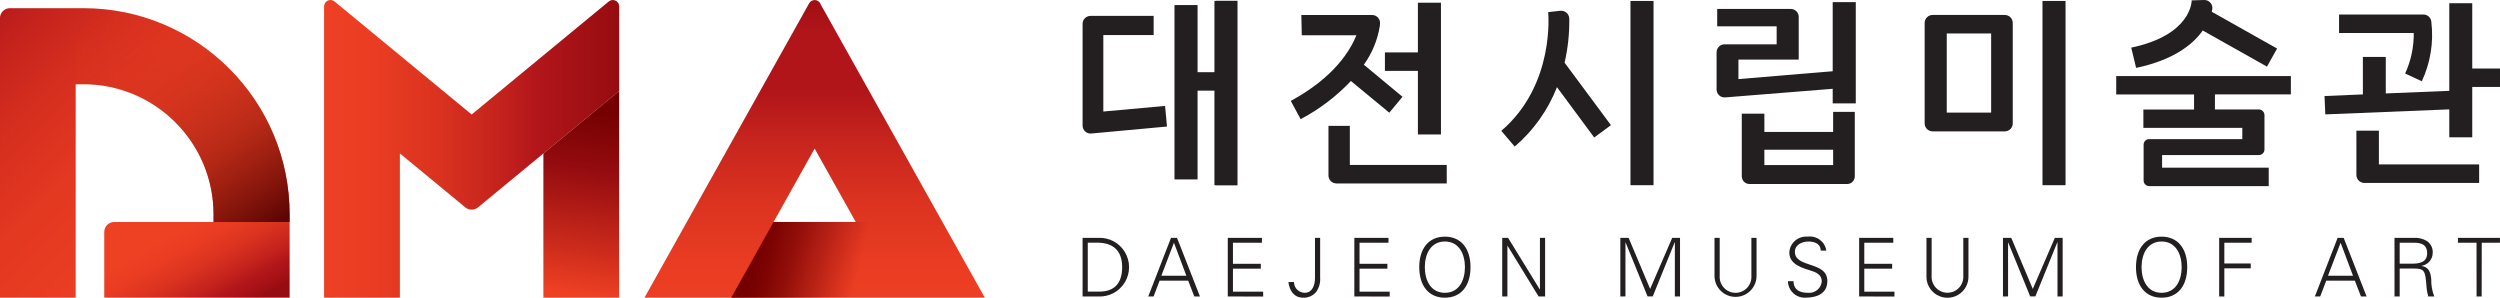
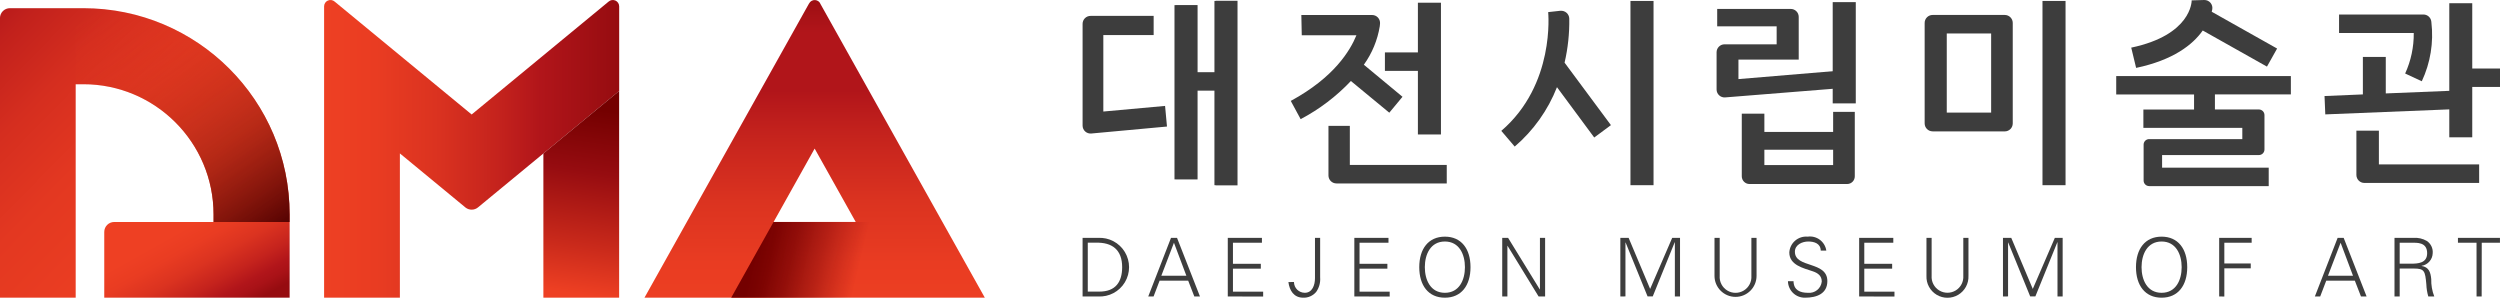
- <svg xmlns="http://www.w3.org/2000/svg" width="255.572" height="30.433" viewBox="0 0 255.572 30.433">
+ <svg xmlns="http://www.w3.org/2000/svg" id="logo" width="255.572" height="30.433" viewBox="0 0 255.572 30.433">
  <defs>
    <linearGradient id="linear-gradient" x1="0.955" y1="1.151" x2="-0.153" y2="0.067" gradientUnits="objectBoundingBox">
      <stop offset="0" stop-color="#ee4023" />
      <stop offset="0.378" stop-color="#eb3e22" />
      <stop offset="0.589" stop-color="#e33821" />
      <stop offset="0.758" stop-color="#d52e1f" />
      <stop offset="0.905" stop-color="#c2211c" />
      <stop offset="1" stop-color="#b1151a" />
    </linearGradient>
    <linearGradient id="linear-gradient-2" x1="0.5" y1="1.068" x2="0.5" y2="-0.038" gradientUnits="objectBoundingBox">
      <stop offset="0" stop-color="#ee4023" />
      <stop offset="0.167" stop-color="#e93c22" />
      <stop offset="0.355" stop-color="#db3320" />
      <stop offset="0.552" stop-color="#c5231d" />
      <stop offset="0.691" stop-color="#b1151a" />
      <stop offset="0.867" stop-color="#b1151a" />
      <stop offset="1" stop-color="#960c10" />
    </linearGradient>
    <linearGradient id="linear-gradient-3" x1="0.96" y1="0.539" x2="0.087" y2="0.477" gradientUnits="objectBoundingBox">
      <stop offset="0" stop-color="#ee4023" stop-opacity="0" />
      <stop offset="0.515" stop-color="#960c10" stop-opacity="0" />
      <stop offset="0.553" stop-color="#920a0e" stop-opacity="0.114" />
      <stop offset="0.694" stop-color="#850608" stop-opacity="0.494" />
      <stop offset="0.821" stop-color="#7b0203" stop-opacity="0.769" />
      <stop offset="0.927" stop-color="#760000" stop-opacity="0.937" />
      <stop offset="1" stop-color="#740000" />
    </linearGradient>
    <linearGradient id="linear-gradient-4" x1="0.023" y1="0.151" x2="0.966" y2="0.841" gradientUnits="objectBoundingBox">
      <stop offset="0.248" stop-color="#ee4023" />
      <stop offset="0.392" stop-color="#e93c22" />
      <stop offset="0.554" stop-color="#db3320" />
      <stop offset="0.723" stop-color="#c5231d" />
      <stop offset="0.842" stop-color="#b1151a" />
      <stop offset="0.906" stop-color="#a91217" />
      <stop offset="0.998" stop-color="#960c10" />
      <stop offset="1" stop-color="#960c10" />
    </linearGradient>
    <linearGradient id="linear-gradient-5" y1="0.5" x2="1" y2="0.5" gradientUnits="objectBoundingBox">
      <stop offset="0" stop-color="#ee4023" />
      <stop offset="0.177" stop-color="#e93c22" />
      <stop offset="0.377" stop-color="#db3320" />
      <stop offset="0.586" stop-color="#c5231d" />
      <stop offset="0.733" stop-color="#b1151a" />
      <stop offset="1" stop-color="#960c10" />
    </linearGradient>
    <linearGradient id="linear-gradient-6" x1="0.482" y1="0.985" x2="0.53" y2="0.078" gradientUnits="objectBoundingBox">
      <stop offset="0" stop-color="#ee4023" />
      <stop offset="0.259" stop-color="#ca2a1b" />
      <stop offset="0.661" stop-color="#960c10" />
      <stop offset="1" stop-color="#740000" />
    </linearGradient>
    <linearGradient id="linear-gradient-7" x1="0.13" y1="-0.021" x2="0.988" y2="1.208" gradientUnits="objectBoundingBox">
      <stop offset="0" stop-color="#ee4023" stop-opacity="0" />
      <stop offset="0.208" stop-color="#d4351d" stop-opacity="0.165" />
      <stop offset="0.591" stop-color="#901a0e" stop-opacity="0.592" />
      <stop offset="0.903" stop-color="#500000" />
      <stop offset="1" stop-color="#500000" />
    </linearGradient>
  </defs>
-   <g id="logo" transform="translate(-50 -29.813)">
-     <g id="그룹_9" data-name="그룹 9" transform="translate(-400.286 -140.194)">
-       <g id="그룹_2" data-name="그룹 2" transform="translate(625.769 170.225)">
-         <rect id="사각형_2" data-name="사각형 2" width="2.359" height="10.351" transform="translate(11.872)" fill="#231f20" />
-         <g id="그룹_1" data-name="그룹 1" transform="translate(0 0.693)">
-           <path id="패스_1" data-name="패스 1" d="M649.3,177.388l-10.289.859v-1.993h6.162v-4.37a.816.816,0,0,0-.821-.81h-7.513v1.781h6.078v1.837h-5.328a.816.816,0,0,0-.813.811v3.8a.813.813,0,0,0,.877.817l11.776-.943Z" transform="translate(-636.775 -171.073)" fill="#231f20" />
-           <path id="패스_2" data-name="패스 2" d="M649.129,185.435H642.1v-1.869H639.79v6.405a.79.79,0,0,0,.785.79h9.987a.783.783,0,0,0,.781-.79v-6.588h-2.213Zm-7.03,1.82h7.03v1.566H642.1Z" transform="translate(-637.213 -172.86)" fill="#231f20" />
-         </g>
-       </g>
-       <path id="패스_3" data-name="패스 3" d="M662.474,183.7h7.376a.817.817,0,0,0,.815-.813V172.611a.815.815,0,0,0-.815-.815h-7.376a.813.813,0,0,0-.815.815v10.272a.815.815,0,0,0,.815.813m1.445-10.008h4.537v8.091h-4.537Z" transform="translate(-14.618 -0.26)" fill="#231f20" />
-       <g id="그룹_4" data-name="그룹 4" transform="translate(603.762 170.104)">
-         <g id="그룹_3" data-name="그룹 3" transform="translate(0 0.999)">
-           <path id="패스_4" data-name="패스 4" d="M617.076,171.294l-1.252.138c0,.072.735,7.4-4.793,12.14l1.371,1.606a15.4,15.4,0,0,0,4.321-6.072l3.808,5.145,1.708-1.265L617.5,176.6a18.535,18.535,0,0,0,.48-4.5.82.82,0,0,0-.9-.8" transform="translate(-611.031 -171.29)" fill="#231f20" />
-         </g>
-         <rect id="사각형_3" data-name="사각형 3" width="2.359" height="18.835" transform="translate(13.204)" fill="#231f20" />
-       </g>
-       <g id="그룹_5" data-name="그룹 5" transform="translate(560.959 170.087)">
-         <path id="패스_5" data-name="패스 5" d="M563.078,181.685V173.87h5.144v-1.962h-6.448a.81.81,0,0,0-.816.811v10.4a.812.812,0,0,0,.884.813l7.743-.713-.195-2.108Z" transform="translate(-560.959 -170.363)" fill="#231f20" />
-         <path id="패스_6" data-name="패스 6" d="M576.151,170.1v.018h-.119V177.4h-1.724v-6.856H574.3v-.006h-2.221v.006h-.132v17.814h.132v.005H574.3v-.005h.007v-9.071h1.724v9.664h.119v.018h2.241V170.1Z" transform="translate(-562.554 -170.1)" fill="#231f20" />
-       </g>
-       <g id="그룹_6" data-name="그룹 6" transform="translate(582.239 170.284)">
-         <path id="패스_7" data-name="패스 7" d="M592,178.547l3.926,3.241,1.35-1.627-3.951-3.277a9.325,9.325,0,0,0,1.629-3.938l.024-.262a.813.813,0,0,0-.815-.884h-7.228l.042,2.07h5.59c-.638,1.557-2.264,4.3-6.713,6.713l1.009,1.864a19.694,19.694,0,0,0,5.138-3.9" transform="translate(-585.853 -170.544)" fill="#231f20" />
-         <path id="패스_8" data-name="패스 8" d="M592.546,189.056v-4h-2.185v5.072a.814.814,0,0,0,.815.816h11.278v-1.89Z" transform="translate(-586.507 -172.469)" fill="#231f20" />
-         <path id="패스_9" data-name="패스 9" d="M600.579,170.331h-.094v5.081h-3.372V177.3h3.372V183.8h2.357V170.331Z" transform="translate(-587.488 -170.331)" fill="#231f20" />
-       </g>
-       <rect id="사각형_4" data-name="사각형 4" width="2.357" height="18.835" transform="translate(659.087 170.104)" fill="#231f20" />
-       <g id="그룹_7" data-name="그룹 7" transform="translate(666.624 170.007)">
-         <path id="패스_10" data-name="패스 10" d="M693.678,173.126l6.562,3.691,1.036-1.848-6.683-3.76c.019-.074.034-.148.05-.217a.815.815,0,0,0-.816-.985l-1.283.037c0,.144-.053,3.542-6.18,4.833l.5,2.071c3.793-.8,5.792-2.37,6.81-3.822" transform="translate(-684.829 -170.007)" fill="#231f20" />
-         <path id="패스_11" data-name="패스 11" d="M702.423,180.979V179.1H684.568v1.882h7.958v1.542h-5.181V184.4h10.114v1.147h-9.522a.564.564,0,0,0-.568.571v3.66a.568.568,0,0,0,.568.574h12.221v-1.884h-10.9v-1.289h9.894a.571.571,0,0,0,.572-.573v-3.517a.574.574,0,0,0-.572-.571h-4.493v-1.542Z" transform="translate(-684.568 -171.327)" fill="#231f20" />
-       </g>
-       <g id="그룹_8" data-name="그룹 8" transform="translate(687.916 170.337)">
-         <path id="패스_12" data-name="패스 12" d="M717.976,177.774l1.7.793a11.128,11.128,0,0,0,.98-6.035l-.014-.116a.81.81,0,0,0-.806-.674h-8.618v1.888h7.637a9.723,9.723,0,0,1-.88,4.144" transform="translate(-709.729 -170.589)" fill="#231f20" />
-         <path id="패스_13" data-name="패스 13" d="M722.475,180.272l-6.734.275v-3.731H713.4v3.832l-3.92.165.078,1.877,12.993-.525Z" transform="translate(-709.476 -171.326)" fill="#231f20" />
-         <path id="패스_14" data-name="패스 14" d="M726.747,177.068v-6.675H724.4V184.1h2.347V178.95h2.837v-1.882Z" transform="translate(-711.642 -170.393)" fill="#231f20" />
-         <path id="패스_15" data-name="패스 15" d="M715.591,185.632h-2.3v4.53a.818.818,0,0,0,.811.815h11.738v-1.893H715.591Z" transform="translate(-710.03 -172.605)" fill="#231f20" />
+   <g id="그룹_9" data-name="그룹 9" transform="translate(110.673)">
+     <g id="그룹_2" data-name="그룹 2" transform="translate(64.81 0.218)">
+       <rect id="사각형_2" data-name="사각형 2" width="2.359" height="10.351" transform="translate(11.872)" fill="#3d3d3d" />
+       <g id="그룹_1" data-name="그룹 1" transform="translate(0 0.693)">
+         <path id="패스_1" data-name="패스 1" d="M649.3,177.388l-10.289.859v-1.993h6.162v-4.37a.816.816,0,0,0-.821-.81h-7.513v1.781h6.078v1.837h-5.328a.816.816,0,0,0-.813.811v3.8a.813.813,0,0,0,.877.817l11.776-.943Z" transform="translate(-636.775 -171.073)" fill="#3d3d3d" />
+         <path id="패스_2" data-name="패스 2" d="M649.129,185.435H642.1v-1.869H639.79v6.405a.79.79,0,0,0,.785.79h9.987a.783.783,0,0,0,.781-.79v-6.588h-2.213Zm-7.03,1.82h7.03v1.566H642.1Z" transform="translate(-637.213 -172.86)" fill="#3d3d3d" />
      </g>
    </g>
-     <g id="그룹_10" data-name="그룹 10" transform="translate(-400.129 -144.298)">
-       <path id="패스_16" data-name="패스 16" d="M562.388,198.45a3,3,0,1,1,0,5.991H560.8V198.45Zm.131,5.493c1.651,0,2.327-.987,2.327-2.5,0-1.767-1.017-2.548-2.685-2.5h-.83v5Z" transform="translate(0 -0.022)" fill="#231f20" />
-       <path id="패스_17" data-name="패스 17" d="M568.66,204.441l2.327-5.991h.617l2.344,5.991h-.578l-.627-1.619h-2.92l-.618,1.619Zm3.9-2.117-1.271-3.377-1.292,3.377Z" transform="translate(-1.148 -0.022)" fill="#231f20" />
-       <path id="패스_18" data-name="패스 18" d="M578.183,204.441V198.45h3.491v.5h-2.962v2.15h2.849v.5h-2.849v2.348H581.8v.5Z" transform="translate(-2.54 -0.022)" fill="#231f20" />
-       <path id="패스_19" data-name="패스 19" d="M586.01,202.964a1.109,1.109,0,0,0,1.113,1.1c.749,0,1.036-.769,1.036-1.494V198.45h.528v4.04a2.252,2.252,0,0,1-.406,1.486,1.651,1.651,0,0,1-1.329.59c-.949,0-1.4-.731-1.511-1.6Z" transform="translate(-3.601 -0.022)" fill="#231f20" />
-       <path id="패스_20" data-name="패스 20" d="M593.335,204.441V198.45h3.491v.5h-2.959v2.15h2.846v.5h-2.846v2.348h3.082v.5Z" transform="translate(-4.754 -0.022)" fill="#231f20" />
-       <path id="패스_21" data-name="패스 21" d="M603.728,204.544c-1.685,0-2.62-1.254-2.62-3.121s.935-3.12,2.62-3.12,2.62,1.253,2.62,3.12S605.413,204.544,603.728,204.544Zm0-.5c1.466,0,2.05-1.311,2.05-2.621s-.584-2.623-2.05-2.623-2.05,1.312-2.05,2.623S602.262,204.044,603.728,204.044Z" transform="translate(-5.89 0)" fill="#231f20" />
-       <path id="패스_22" data-name="패스 22" d="M611.042,198.45h.6l3.238,5.268h.017V198.45h.529v5.991h-.666l-3.174-5.178h-.016v5.178h-.528Z" transform="translate(-7.342 -0.022)" fill="#231f20" />
-       <path id="패스_23" data-name="패스 23" d="M625.184,204.441V198.45h.846l2.2,5.219,2.255-5.219h.8v5.991h-.528V198.9h-.016l-2.245,5.536h-.529l-2.244-5.51h-.017v5.51Z" transform="translate(-9.409 -0.022)" fill="#231f20" />
-       <path id="패스_24" data-name="패스 24" d="M636.989,198.45v3.874a1.624,1.624,0,1,0,3.239,0V198.45h.529v3.882a2.15,2.15,0,1,1-4.3,0V198.45Z" transform="translate(-11.057 -0.022)" fill="#231f20" />
-       <path id="패스_25" data-name="패스 25" d="M647,204.544a1.715,1.715,0,0,1-1.75-1.685h.57c.015.92.682,1.185,1.471,1.185a1.291,1.291,0,0,0,1.416-1.153c0-.6-.422-.879-.918-1.045-.953-.324-2.4-.63-2.4-1.925a1.721,1.721,0,0,1,1.871-1.618,1.693,1.693,0,0,1,1.913,1.428h-.57c-.016-.739-.677-.931-1.277-.931s-1.366.316-1.366,1.048c0,1.7,3.318.928,3.318,3C649.278,204.144,648.179,204.544,647,204.544Z" transform="translate(-12.342 0)" fill="#231f20" />
-       <path id="패스_26" data-name="패스 26" d="M653.775,204.441V198.45h3.491v.5H654.3v2.15h2.848v.5H654.3v2.348h3.085v.5Z" transform="translate(-13.587 -0.022)" fill="#231f20" />
-       <path id="패스_27" data-name="패스 27" d="M662.362,198.45v3.874a1.623,1.623,0,1,0,3.238,0V198.45h.528v3.882a2.149,2.149,0,1,1-4.294,0V198.45Z" transform="translate(-14.765 -0.022)" fill="#231f20" />
-       <path id="패스_28" data-name="패스 28" d="M670.994,204.441V198.45h.848l2.2,5.219,2.254-5.219h.8v5.991h-.528V198.9h-.017l-2.245,5.536h-.529l-2.245-5.51h-.017v5.51Z" transform="translate(-16.104 -0.022)" fill="#231f20" />
-       <path id="패스_29" data-name="패스 29" d="M689.538,204.544c-1.684,0-2.62-1.254-2.62-3.121s.936-3.12,2.62-3.12,2.62,1.253,2.62,3.12S691.222,204.544,689.538,204.544Zm0-.5c1.466,0,2.051-1.311,2.051-2.621S691,198.8,689.538,198.8s-2.05,1.312-2.05,2.623S688.075,204.044,689.538,204.044Z" transform="translate(-18.431 0)" fill="#231f20" />
-       <path id="패스_30" data-name="패스 30" d="M696.88,204.441V198.45h3.32v.5h-2.793v2.116h2.7v.5h-2.7v2.88Z" transform="translate(-19.887 -0.022)" fill="#231f20" />
-       <path id="패스_31" data-name="패스 31" d="M708.336,204.441l2.327-5.991h.619l2.343,5.991h-.576l-.628-1.619H709.5l-.619,1.619Zm3.9-2.117-1.268-3.377-1.293,3.377Z" transform="translate(-21.561 -0.022)" fill="#231f20" />
-       <path id="패스_32" data-name="패스 32" d="M718.4,204.441h-.531V198.45h1.921a2.375,2.375,0,0,1,1.385.315,1.365,1.365,0,0,1,.6,1.253,1.341,1.341,0,0,1-1.134,1.288v.014c.749.125.913.639.985,1.337a4.532,4.532,0,0,0,.31,1.784h-.611a4.982,4.982,0,0,1-.2-1.244c-.122-1.37-.2-1.611-1.269-1.611H718.4Zm1.13-3.352c.748,0,1.677-.051,1.677-1.071,0-1.154-1.06-1.071-1.62-1.071H718.4v2.141Z" transform="translate(-22.954 -0.022)" fill="#231f20" />
-       <path id="패스_33" data-name="패스 33" d="M727.367,198.947h-1.9v-.5h4.295v.5H727.9l-.009,5.494h-.521Z" transform="translate(-24.065 -0.022)" fill="#231f20" />
+     <path id="패스_3" data-name="패스 3" d="M662.474,183.7h7.376a.817.817,0,0,0,.815-.813V172.611a.815.815,0,0,0-.815-.815h-7.376a.813.813,0,0,0-.815.815v10.272a.815.815,0,0,0,.815.813m1.445-10.008h4.537v8.091h-4.537Z" transform="translate(-575.577 -170.267)" fill="#3d3d3d" />
+     <g id="그룹_4" data-name="그룹 4" transform="translate(42.803 0.097)">
+       <g id="그룹_3" data-name="그룹 3" transform="translate(0 0.999)">
+         <path id="패스_4" data-name="패스 4" d="M617.076,171.294l-1.252.138c0,.072.735,7.4-4.793,12.14l1.371,1.606a15.4,15.4,0,0,0,4.321-6.072l3.808,5.145,1.708-1.265L617.5,176.6a18.535,18.535,0,0,0,.48-4.5.82.82,0,0,0-.9-.8" transform="translate(-611.031 -171.29)" fill="#3d3d3d" />
+       </g>
+       <rect id="사각형_3" data-name="사각형 3" width="2.359" height="18.835" transform="translate(13.204)" fill="#3d3d3d" />
    </g>
-     <g id="그룹_13" data-name="그룹 13" transform="translate(-369.286 -139.266)">
-       <path id="패스_34" data-name="패스 34" d="M427.811,170.16H420.3a1.018,1.018,0,0,0-1.018,1.017v28.58h7.742V177.935h.784a13.307,13.307,0,0,1,13.308,13.307v.775h7.775v-.775A21.081,21.081,0,0,0,427.811,170.16Z" transform="translate(0 -0.245)" fill="url(#linear-gradient)" />
-       <path id="패스_35" data-name="패스 35" d="M534.983,191.772,522.53,169.514a.641.641,0,0,0-1.18-.07l0-.01-16.828,30.08h8.87l8.528-15.244,4.2,7.5H517.72l-4.331,7.742h25.928Z" transform="translate(-19.354 -0.002)" fill="url(#linear-gradient-2)" />
-       <g id="그룹_11" data-name="그룹 11" transform="translate(494.034 191.771)">
-         <path id="패스_36" data-name="패스 36" d="M520.326,198.437l-4.331,7.741h25.928l-4.333-7.741Z" transform="translate(-515.994 -198.437)" fill="url(#linear-gradient-3)" />
-       </g>
-       <g id="그룹_12" data-name="그룹 12" transform="translate(429.944 191.772)">
-         <path id="패스_37" data-name="패스 37" d="M433.075,206.179h18.95v-7.74H434.093a1.018,1.018,0,0,0-1.018,1.019Z" transform="translate(-433.075 -198.439)" fill="url(#linear-gradient-4)" />
-       </g>
-       <path id="패스_38" data-name="패스 38" d="M492.319,178.379v-8.647a.651.651,0,0,0-1.086-.486v0l-13.995,11.537-14-11.537v0a.65.65,0,0,0-1.085.485v29.781H469.9v-14.75l6.731,5.55a1.018,1.018,0,0,0,.611.2,1,1,0,0,0,.638-.227Z" transform="translate(-9.735 0)" fill="url(#linear-gradient-5)" />
-       <path id="패스_39" data-name="패스 39" d="M498.9,202.244V181.111l-7.744,6.385v14.748Z" transform="translate(-16.321 -2.732)" fill="url(#linear-gradient-6)" />
-       <path id="패스_40" data-name="패스 40" d="M429.3,170.16h.785a21.082,21.082,0,0,1,21.083,21.082v.775h-7.775v-.775a13.307,13.307,0,0,0-13.308-13.307H429.3Z" transform="translate(-2.274 -0.245)" fill="url(#linear-gradient-7)" />
+     <g id="그룹_5" data-name="그룹 5" transform="translate(0 0.08)">
+       <path id="패스_5" data-name="패스 5" d="M563.078,181.685V173.87h5.144v-1.962h-6.448a.81.81,0,0,0-.816.811v10.4a.812.812,0,0,0,.884.813l7.743-.713-.195-2.108Z" transform="translate(-560.959 -170.363)" fill="#3d3d3d" />
+       <path id="패스_6" data-name="패스 6" d="M576.151,170.1v.018h-.119V177.4h-1.724v-6.856H574.3v-.006h-2.221v.006h-.132v17.814h.132v.005H574.3v-.005h.007v-9.071h1.724v9.664h.119v.018h2.241V170.1Z" transform="translate(-562.554 -170.1)" fill="#3d3d3d" />
+     </g>
+     <g id="그룹_6" data-name="그룹 6" transform="translate(21.28 0.277)">
+       <path id="패스_7" data-name="패스 7" d="M592,178.547l3.926,3.241,1.35-1.627-3.951-3.277a9.325,9.325,0,0,0,1.629-3.938l.024-.262a.813.813,0,0,0-.815-.884h-7.228l.042,2.07h5.59c-.638,1.557-2.264,4.3-6.713,6.713l1.009,1.864a19.694,19.694,0,0,0,5.138-3.9" transform="translate(-585.853 -170.544)" fill="#3d3d3d" />
+       <path id="패스_8" data-name="패스 8" d="M592.546,189.056v-4h-2.185v5.072a.814.814,0,0,0,.815.816h11.278v-1.89Z" transform="translate(-586.507 -172.469)" fill="#3d3d3d" />
+       <path id="패스_9" data-name="패스 9" d="M600.579,170.331h-.094v5.081h-3.372V177.3h3.372V183.8h2.357V170.331Z" transform="translate(-587.488 -170.331)" fill="#3d3d3d" />
+     </g>
+     <rect id="사각형_4" data-name="사각형 4" width="2.357" height="18.835" transform="translate(98.128 0.097)" fill="#3d3d3d" />
+     <g id="그룹_7" data-name="그룹 7" transform="translate(105.665)">
+       <path id="패스_10" data-name="패스 10" d="M693.678,173.126l6.562,3.691,1.036-1.848-6.683-3.76c.019-.074.034-.148.05-.217a.815.815,0,0,0-.816-.985l-1.283.037c0,.144-.053,3.542-6.18,4.833l.5,2.071c3.793-.8,5.792-2.37,6.81-3.822" transform="translate(-684.829 -170.007)" fill="#3d3d3d" />
+       <path id="패스_11" data-name="패스 11" d="M702.423,180.979V179.1H684.568v1.882h7.958v1.542h-5.181V184.4h10.114v1.147h-9.522a.564.564,0,0,0-.568.571v3.66a.568.568,0,0,0,.568.574h12.221v-1.884h-10.9v-1.289h9.894a.571.571,0,0,0,.572-.573v-3.517a.574.574,0,0,0-.572-.571h-4.493v-1.542Z" transform="translate(-684.568 -171.327)" fill="#3d3d3d" />
+     </g>
+     <g id="그룹_8" data-name="그룹 8" transform="translate(126.957 0.33)">
+       <path id="패스_12" data-name="패스 12" d="M717.976,177.774l1.7.793a11.128,11.128,0,0,0,.98-6.035l-.014-.116a.81.81,0,0,0-.806-.674h-8.618v1.888h7.637a9.723,9.723,0,0,1-.88,4.144" transform="translate(-709.729 -170.589)" fill="#3d3d3d" />
+       <path id="패스_13" data-name="패스 13" d="M722.475,180.272l-6.734.275v-3.731H713.4v3.832l-3.92.165.078,1.877,12.993-.525Z" transform="translate(-709.476 -171.326)" fill="#3d3d3d" />
+       <path id="패스_14" data-name="패스 14" d="M726.747,177.068v-6.675H724.4V184.1h2.347V178.95h2.837v-1.882Z" transform="translate(-711.642 -170.393)" fill="#3d3d3d" />
+       <path id="패스_15" data-name="패스 15" d="M715.591,185.632h-2.3v4.53a.818.818,0,0,0,.811.815h11.738v-1.893H715.591Z" transform="translate(-710.03 -172.605)" fill="#3d3d3d" />
    </g>
  </g>
+   <g id="그룹_10" data-name="그룹 10" transform="translate(110.673 24.192)">
+     <path id="패스_16" data-name="패스 16" d="M562.388,198.45a3,3,0,1,1,0,5.991H560.8V198.45Zm.131,5.493c1.651,0,2.327-.987,2.327-2.5,0-1.767-1.017-2.548-2.685-2.5h-.83v5Z" transform="translate(-560.802 -198.325)" fill="#3d3d3d" />
+     <path id="패스_17" data-name="패스 17" d="M568.66,204.441l2.327-5.991h.617l2.344,5.991h-.578l-.627-1.619h-2.92l-.618,1.619Zm3.9-2.117-1.271-3.377-1.292,3.377Z" transform="translate(-561.95 -198.325)" fill="#3d3d3d" />
+     <path id="패스_18" data-name="패스 18" d="M578.183,204.441V198.45h3.491v.5h-2.962v2.15h2.849v.5h-2.849v2.348H581.8v.5Z" transform="translate(-563.342 -198.325)" fill="#3d3d3d" />
+     <path id="패스_19" data-name="패스 19" d="M586.01,202.964a1.109,1.109,0,0,0,1.113,1.1c.749,0,1.036-.769,1.036-1.494V198.45h.528v4.04a2.252,2.252,0,0,1-.406,1.486,1.651,1.651,0,0,1-1.329.59c-.949,0-1.4-.731-1.511-1.6Z" transform="translate(-564.403 -198.325)" fill="#3d3d3d" />
+     <path id="패스_20" data-name="패스 20" d="M593.335,204.441V198.45h3.491v.5h-2.959v2.15h2.846v.5h-2.846v2.348h3.082v.5Z" transform="translate(-565.556 -198.325)" fill="#3d3d3d" />
+     <path id="패스_21" data-name="패스 21" d="M603.728,204.544c-1.685,0-2.62-1.254-2.62-3.121s.935-3.12,2.62-3.12,2.62,1.253,2.62,3.12S605.413,204.544,603.728,204.544Zm0-.5c1.466,0,2.05-1.311,2.05-2.621s-.584-2.623-2.05-2.623-2.05,1.312-2.05,2.623S602.262,204.044,603.728,204.044Z" transform="translate(-566.692 -198.303)" fill="#3d3d3d" />
+     <path id="패스_22" data-name="패스 22" d="M611.042,198.45h.6l3.238,5.268h.017V198.45h.529v5.991h-.666l-3.174-5.178h-.016v5.178h-.528Z" transform="translate(-568.144 -198.325)" fill="#3d3d3d" />
+     <path id="패스_23" data-name="패스 23" d="M625.184,204.441V198.45h.846l2.2,5.219,2.255-5.219h.8v5.991h-.528V198.9h-.016l-2.245,5.536h-.529l-2.244-5.51h-.017v5.51Z" transform="translate(-570.211 -198.325)" fill="#3d3d3d" />
+     <path id="패스_24" data-name="패스 24" d="M636.989,198.45v3.874a1.624,1.624,0,1,0,3.239,0V198.45h.529v3.882a2.15,2.15,0,1,1-4.3,0V198.45Z" transform="translate(-571.859 -198.325)" fill="#3d3d3d" />
+     <path id="패스_25" data-name="패스 25" d="M647,204.544a1.715,1.715,0,0,1-1.75-1.685h.57c.015.92.682,1.185,1.471,1.185a1.291,1.291,0,0,0,1.416-1.153c0-.6-.422-.879-.918-1.045-.953-.324-2.4-.63-2.4-1.925a1.721,1.721,0,0,1,1.871-1.618,1.693,1.693,0,0,1,1.913,1.428h-.57c-.016-.739-.677-.931-1.277-.931s-1.366.316-1.366,1.048c0,1.7,3.318.928,3.318,3C649.278,204.144,648.179,204.544,647,204.544Z" transform="translate(-573.143 -198.303)" fill="#3d3d3d" />
+     <path id="패스_26" data-name="패스 26" d="M653.775,204.441V198.45h3.491v.5H654.3v2.15h2.848v.5H654.3v2.348h3.085v.5Z" transform="translate(-574.389 -198.325)" fill="#3d3d3d" />
+     <path id="패스_27" data-name="패스 27" d="M662.362,198.45v3.874a1.623,1.623,0,1,0,3.238,0V198.45h.528v3.882a2.149,2.149,0,1,1-4.294,0V198.45Z" transform="translate(-575.567 -198.325)" fill="#3d3d3d" />
+     <path id="패스_28" data-name="패스 28" d="M670.994,204.441V198.45h.848l2.2,5.219,2.254-5.219h.8v5.991h-.528V198.9h-.017l-2.245,5.536h-.529l-2.245-5.51h-.017v5.51Z" transform="translate(-576.906 -198.325)" fill="#3d3d3d" />
+     <path id="패스_29" data-name="패스 29" d="M689.538,204.544c-1.684,0-2.62-1.254-2.62-3.121s.936-3.12,2.62-3.12,2.62,1.253,2.62,3.12S691.222,204.544,689.538,204.544Zm0-.5c1.466,0,2.051-1.311,2.051-2.621S691,198.8,689.538,198.8s-2.05,1.312-2.05,2.623S688.075,204.044,689.538,204.044Z" transform="translate(-579.233 -198.303)" fill="#3d3d3d" />
+     <path id="패스_30" data-name="패스 30" d="M696.88,204.441V198.45h3.32v.5h-2.793v2.116h2.7v.5h-2.7v2.88Z" transform="translate(-580.689 -198.325)" fill="#3d3d3d" />
+     <path id="패스_31" data-name="패스 31" d="M708.336,204.441l2.327-5.991h.619l2.343,5.991h-.576l-.628-1.619H709.5l-.619,1.619Zm3.9-2.117-1.268-3.377-1.293,3.377Z" transform="translate(-582.363 -198.325)" fill="#3d3d3d" />
+     <path id="패스_32" data-name="패스 32" d="M718.4,204.441h-.531V198.45h1.921a2.375,2.375,0,0,1,1.385.315,1.365,1.365,0,0,1,.6,1.253,1.341,1.341,0,0,1-1.134,1.288v.014c.749.125.913.639.985,1.337a4.532,4.532,0,0,0,.31,1.784h-.611a4.982,4.982,0,0,1-.2-1.244c-.122-1.37-.2-1.611-1.269-1.611H718.4Zm1.13-3.352c.748,0,1.677-.051,1.677-1.071,0-1.154-1.06-1.071-1.62-1.071H718.4v2.141Z" transform="translate(-583.756 -198.325)" fill="#3d3d3d" />
+     <path id="패스_33" data-name="패스 33" d="M727.367,198.947h-1.9v-.5h4.295v.5H727.9l-.009,5.494h-.521Z" transform="translate(-584.867 -198.325)" fill="#3d3d3d" />
+   </g>
+   <g id="그룹_13" data-name="그룹 13">
+     <path id="패스_34" data-name="패스 34" d="M427.811,170.16H420.3a1.018,1.018,0,0,0-1.018,1.017v28.58h7.742V177.935h.784a13.307,13.307,0,0,1,13.308,13.307v.775h7.775v-.775A21.081,21.081,0,0,0,427.811,170.16Z" transform="translate(-419.286 -169.324)" fill="url(#linear-gradient)" />
+     <path id="패스_35" data-name="패스 35" d="M534.983,191.772,522.53,169.514a.641.641,0,0,0-1.18-.07l0-.01-16.828,30.08h8.87l8.528-15.244,4.2,7.5H517.72l-4.331,7.742h25.928Z" transform="translate(-438.64 -169.081)" fill="url(#linear-gradient-2)" />
+     <g id="그룹_11" data-name="그룹 11" transform="translate(74.748 22.692)">
+       <path id="패스_36" data-name="패스 36" d="M520.326,198.437l-4.331,7.741h25.928l-4.333-7.741Z" transform="translate(-515.994 -198.437)" fill="url(#linear-gradient-3)" />
+     </g>
+     <g id="그룹_12" data-name="그룹 12" transform="translate(10.658 22.693)">
+       <path id="패스_37" data-name="패스 37" d="M433.075,206.179h18.95v-7.74H434.093a1.018,1.018,0,0,0-1.018,1.019Z" transform="translate(-433.075 -198.439)" fill="url(#linear-gradient-4)" />
+     </g>
+     <path id="패스_38" data-name="패스 38" d="M492.319,178.379v-8.647a.651.651,0,0,0-1.086-.486v0l-13.995,11.537-14-11.537v0a.65.65,0,0,0-1.085.485v29.781H469.9v-14.75l6.731,5.55a1.018,1.018,0,0,0,.611.2,1,1,0,0,0,.638-.227Z" transform="translate(-429.021 -169.079)" fill="url(#linear-gradient-5)" />
+     <path id="패스_39" data-name="패스 39" d="M498.9,202.244V181.111l-7.744,6.385v14.748Z" transform="translate(-435.607 -171.811)" fill="url(#linear-gradient-6)" />
+     <path id="패스_40" data-name="패스 40" d="M429.3,170.16h.785a21.082,21.082,0,0,1,21.083,21.082v.775h-7.775v-.775a13.307,13.307,0,0,0-13.308-13.307H429.3Z" transform="translate(-421.56 -169.324)" fill="url(#linear-gradient-7)" />
+   </g>
</svg>
